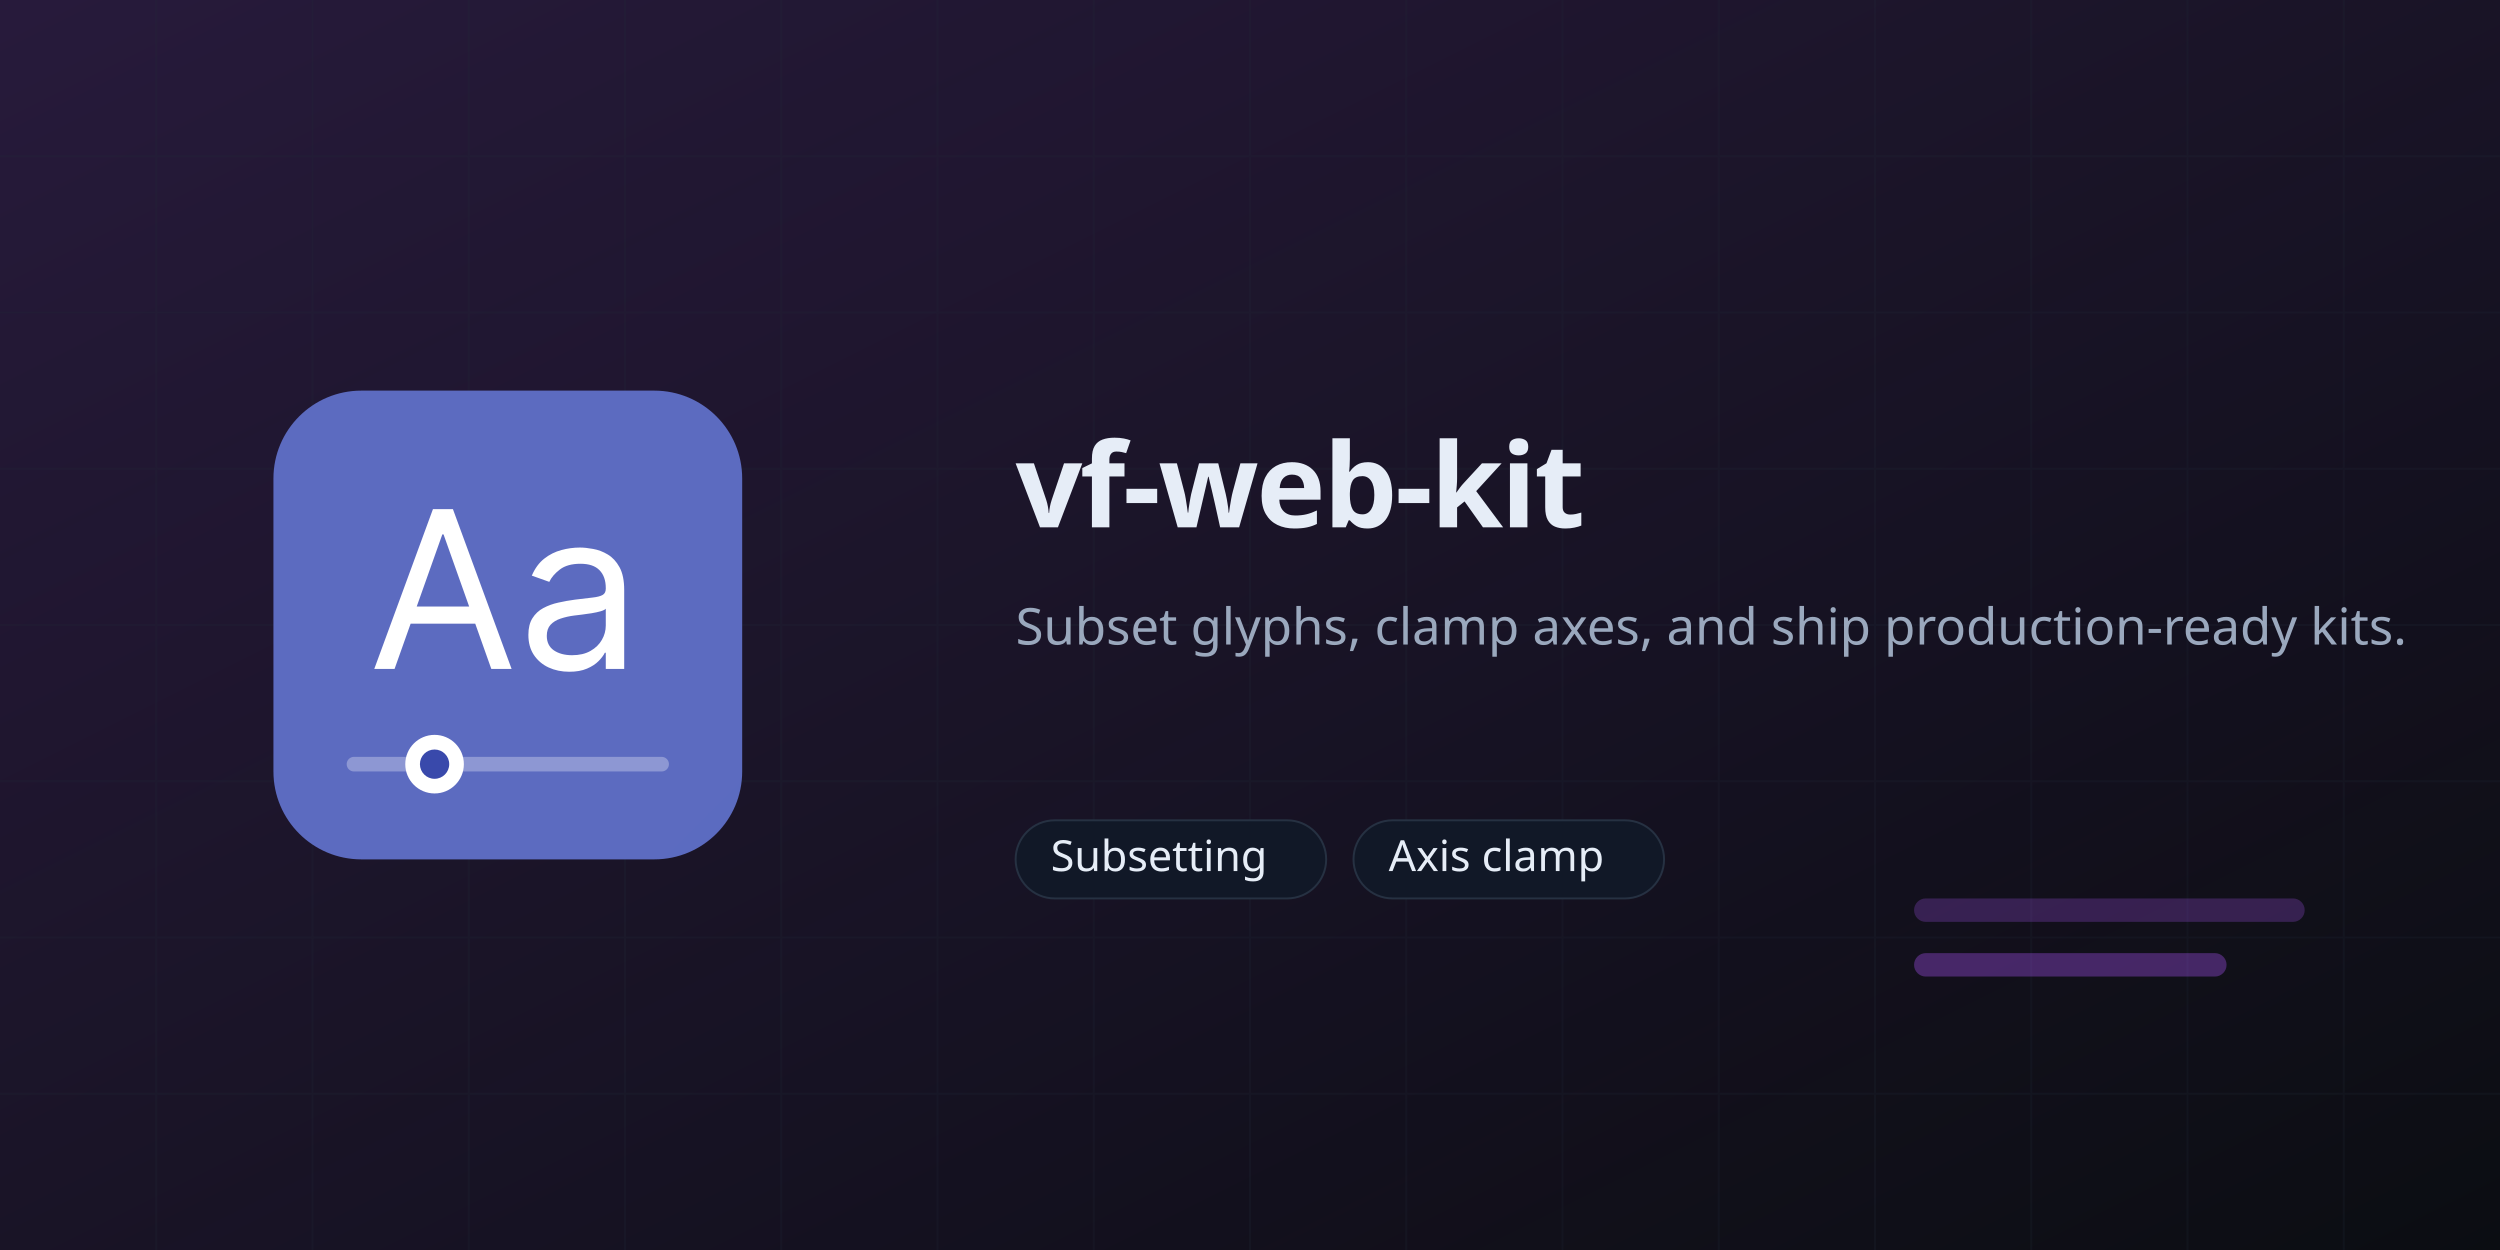
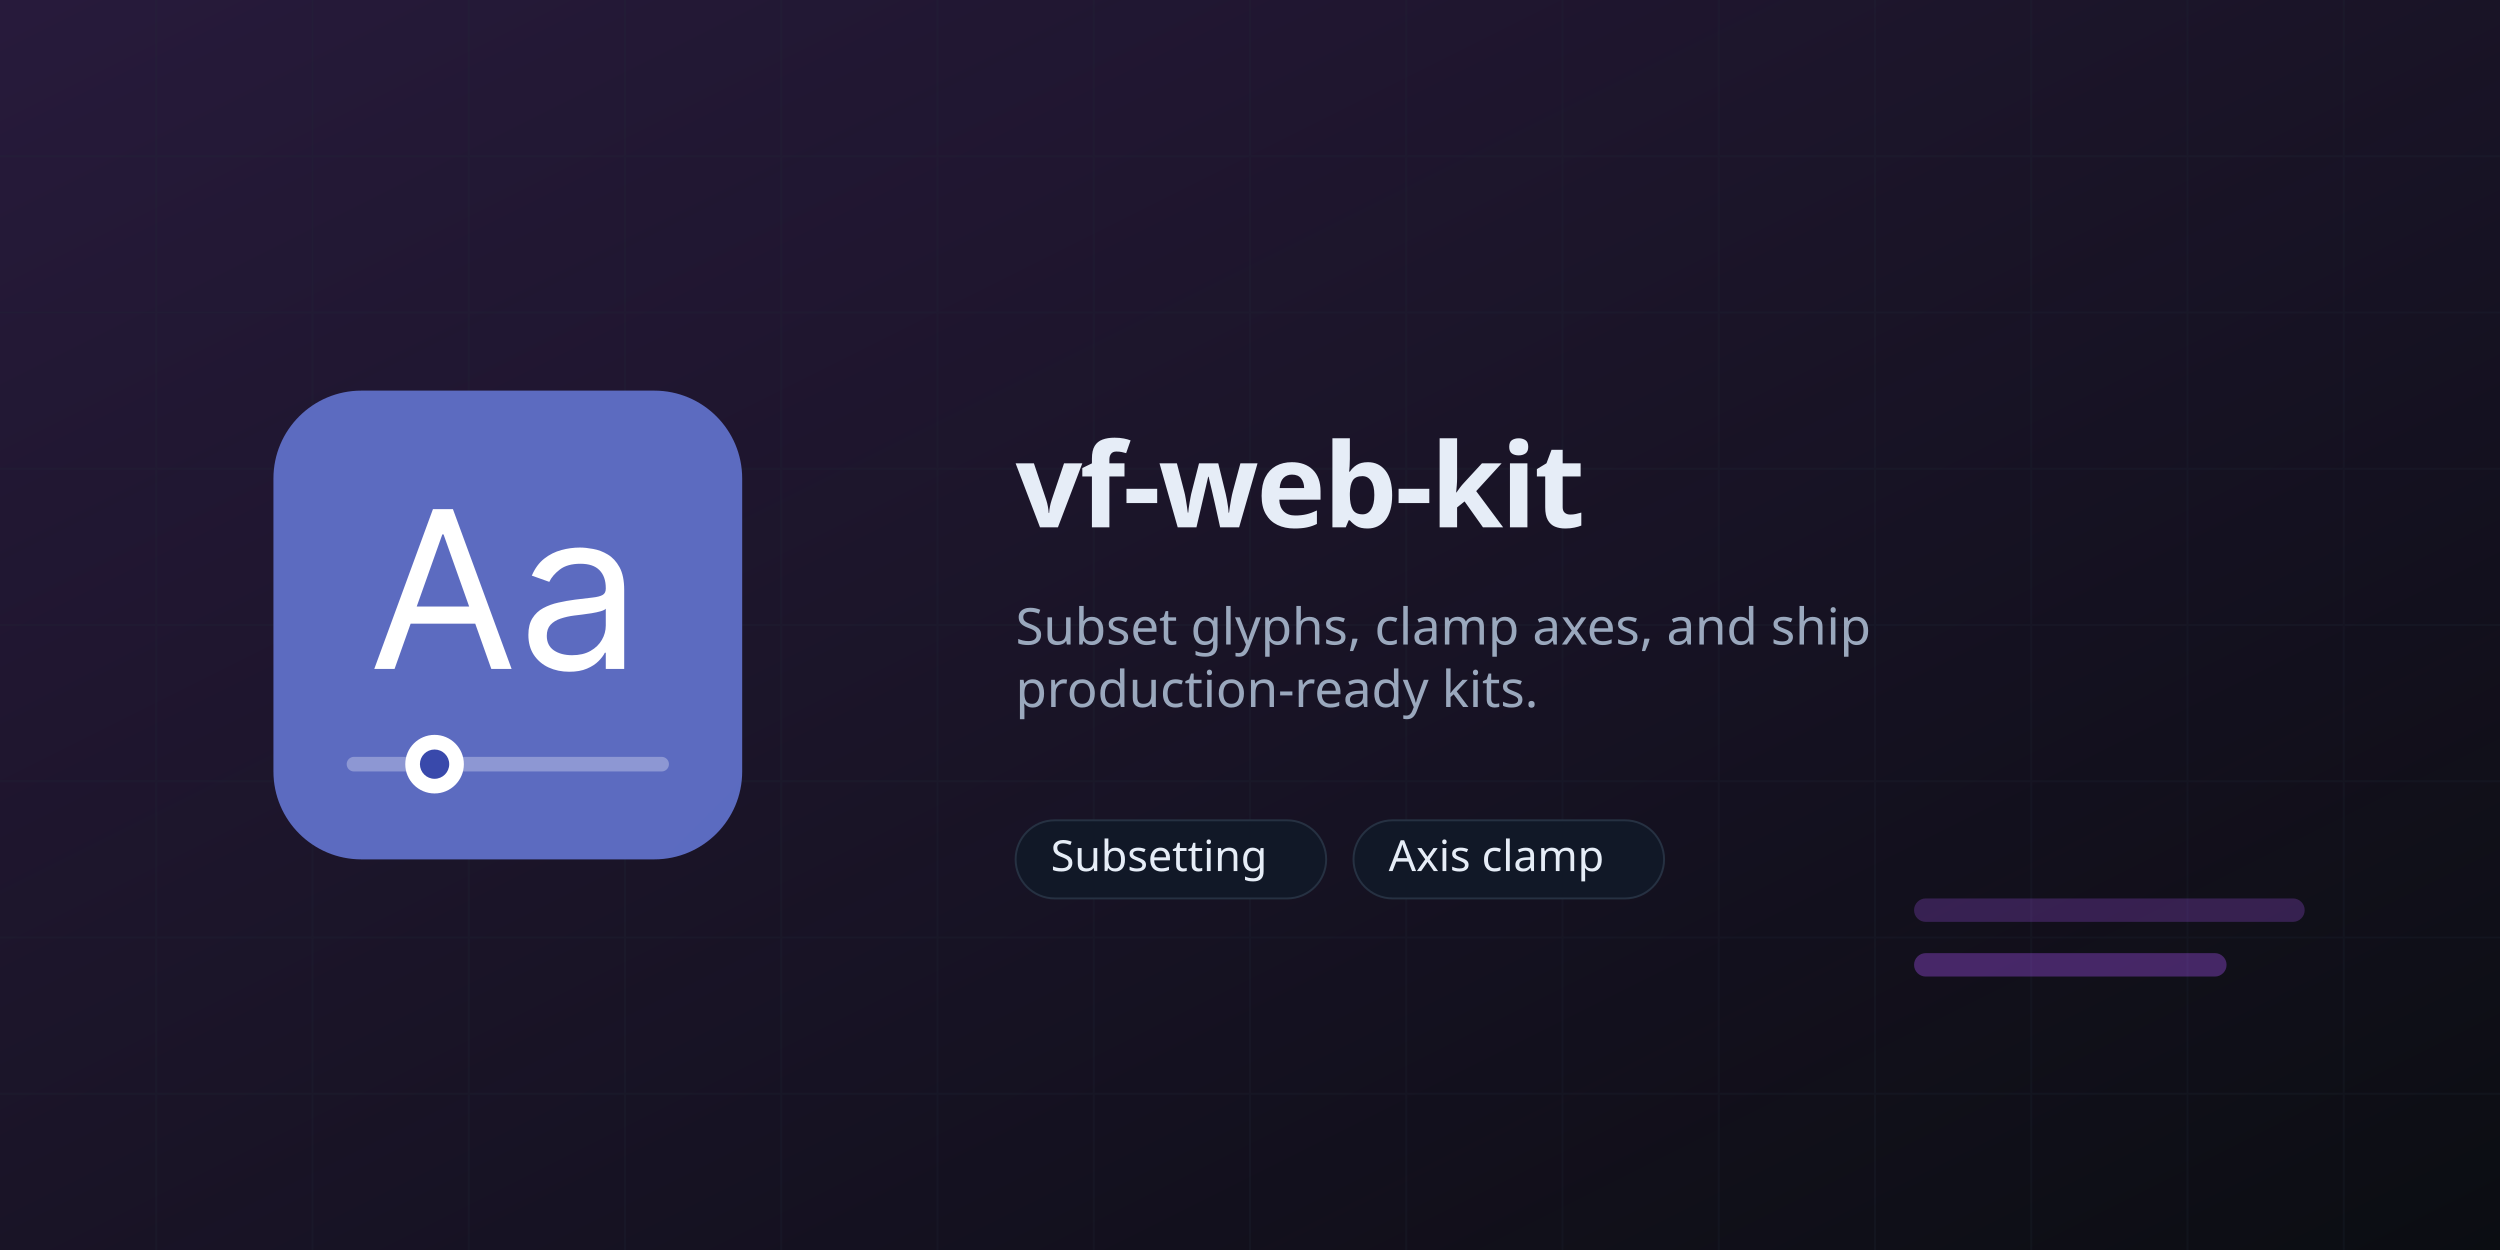
<svg xmlns="http://www.w3.org/2000/svg" width="1280" height="640" fill="none" style="color-scheme:light dark" viewBox="0 0 1280 640">
  <style>text{font-family:"Space Grotesk","Sora","IBM Plex Sans",sans-serif}</style>
  <defs>
    <linearGradient id="edge" x1="0" x2="1" y1="0" y2="1">
      <stop offset="0" stop-color="#A855F7" stop-opacity=".18" />
      <stop offset="1" stop-color="#A855F7" stop-opacity="0" />
    </linearGradient>
  </defs>
  <path fill="#0B0D12" d="M0 0h1280v640H0z" />
  <path fill="url(#edge)" d="M0 0h1280v640H0z" />
  <path stroke="#1F2A37" d="M80 0v640M160 0v640M240 0v640M320 0v640M400 0v640M480 0v640M560 0v640M640 0v640M720 0v640M800 0v640M880 0v640M960 0v640m80-640v640m80-640v640m80-640v640M0 80h1280M0 160h1280M0 240h1280M0 320h1280M0 400h1280M0 480h1280M0 560h1280" opacity=".22" />
  <g transform="translate(140 200)scale(3.75)">
    <g clip-path="url(#clip0_313_76)">
      <path fill="url(#paint0_linear_313_76)" d="M52 0H12C5.373 0 0 5.373 0 12v40c0 6.627 5.373 12 12 12h40c6.627 0 12-5.373 12-12V12c0-6.627-5.373-12-12-12" />
      <path fill="#fff" d="M16.537 38h-2.77l8.011-21.818h2.728L32.517 38h-2.77l-6.52-18.366h-.17zm1.023-8.523h11.164v2.344H17.56zm22.83 8.906q-1.556 0-2.823-.585a4.84 4.84 0 0 1-2.014-1.716q-.745-1.129-.745-2.727 0-1.405.553-2.28a3.9 3.9 0 0 1 1.481-1.385 7.8 7.8 0 0 1 2.046-.745q1.13-.256 2.269-.405 1.491-.192 2.418-.288.938-.106 1.364-.351.437-.246.437-.853v-.085q0-1.577-.863-2.45-.852-.874-2.589-.874-1.8 0-2.823.789-1.023.787-1.438 1.683l-2.387-.852q.64-1.492 1.705-2.323a6.4 6.4 0 0 1 2.344-1.172 9.7 9.7 0 0 1 2.514-.34q.788 0 1.81.191 1.035.18 1.993.756.97.576 1.609 1.737t.639 3.11V38h-2.514v-2.216h-.128q-.256.532-.852 1.14-.597.608-1.588 1.033-.99.427-2.418.426m.383-2.258q1.492 0 2.515-.586 1.033-.586 1.555-1.513a3.85 3.85 0 0 0 .533-1.95v-2.3q-.16.191-.703.351-.532.15-1.236.267-.693.105-1.353.191-.65.075-1.055.128a9.6 9.6 0 0 0-1.832.416q-.842.276-1.364.841-.51.555-.511 1.513 0 1.31.97 1.982.98.66 2.481.66" />
      <path fill="#fff" d="M53 50H11a1 1 0 1 0 0 2h42a1 1 0 1 0 0-2" opacity=".3" />
      <path fill="#fff" d="M22 55a4 4 0 1 0 0-8 4 4 0 0 0 0 8" />
      <path fill="#3949AB" d="M22 53a2 2 0 1 0 0-4 2 2 0 0 0 0 4" />
    </g>
    <defs>
      <linearGradient id="paint0_linear_313_76" x1="0" x2="4096" y1="0" y2="4096" gradientUnits="userSpaceOnUse">
        <stop stop-color="#5C6BC0" />
        <stop offset="1" stop-color="#3949AB" />
      </linearGradient>
      <clipPath id="clip0_313_76">
        <path fill="#fff" d="M0 0h64v64H0z" />
      </clipPath>
    </defs>
  </g>
  <text x="520" y="270" fill="#E6EDF7" font-size="60" font-weight="700" letter-spacing="-.02em">vf-web-kit</text>
-   <text x="520" y="330" fill="#9AA8BD" font-size="26">Subset glyphs, clamp axes, and ship production-ready kits.</text>
+   <text x="520" y="330" fill="#9AA8BD" font-size="26">Subset glyphs, clamp axes, and ship</text>
+   <text x="520" y="362" fill="#9AA8BD" font-size="26">production-ready kits.</text>
  <g transform="translate(520 420)">
    <rect width="159" height="40" fill="#111827" stroke="#263142" rx="20" />
    <text x="18" y="26" fill="#E6EDF7" font-size="22">Subsetting</text>
  </g>
  <g transform="translate(693 420)">
    <rect width="159" height="40" fill="#111827" stroke="#263142" rx="20" />
    <text x="18" y="26" fill="#E6EDF7" font-size="22">Axis clamp</text>
  </g>
  <rect width="200" height="12" x="980" y="460" fill="#A855F7" fill-opacity=".25" rx="6" />
  <rect width="160" height="12" x="980" y="488" fill="#A855F7" fill-opacity=".35" rx="6" />
</svg>
